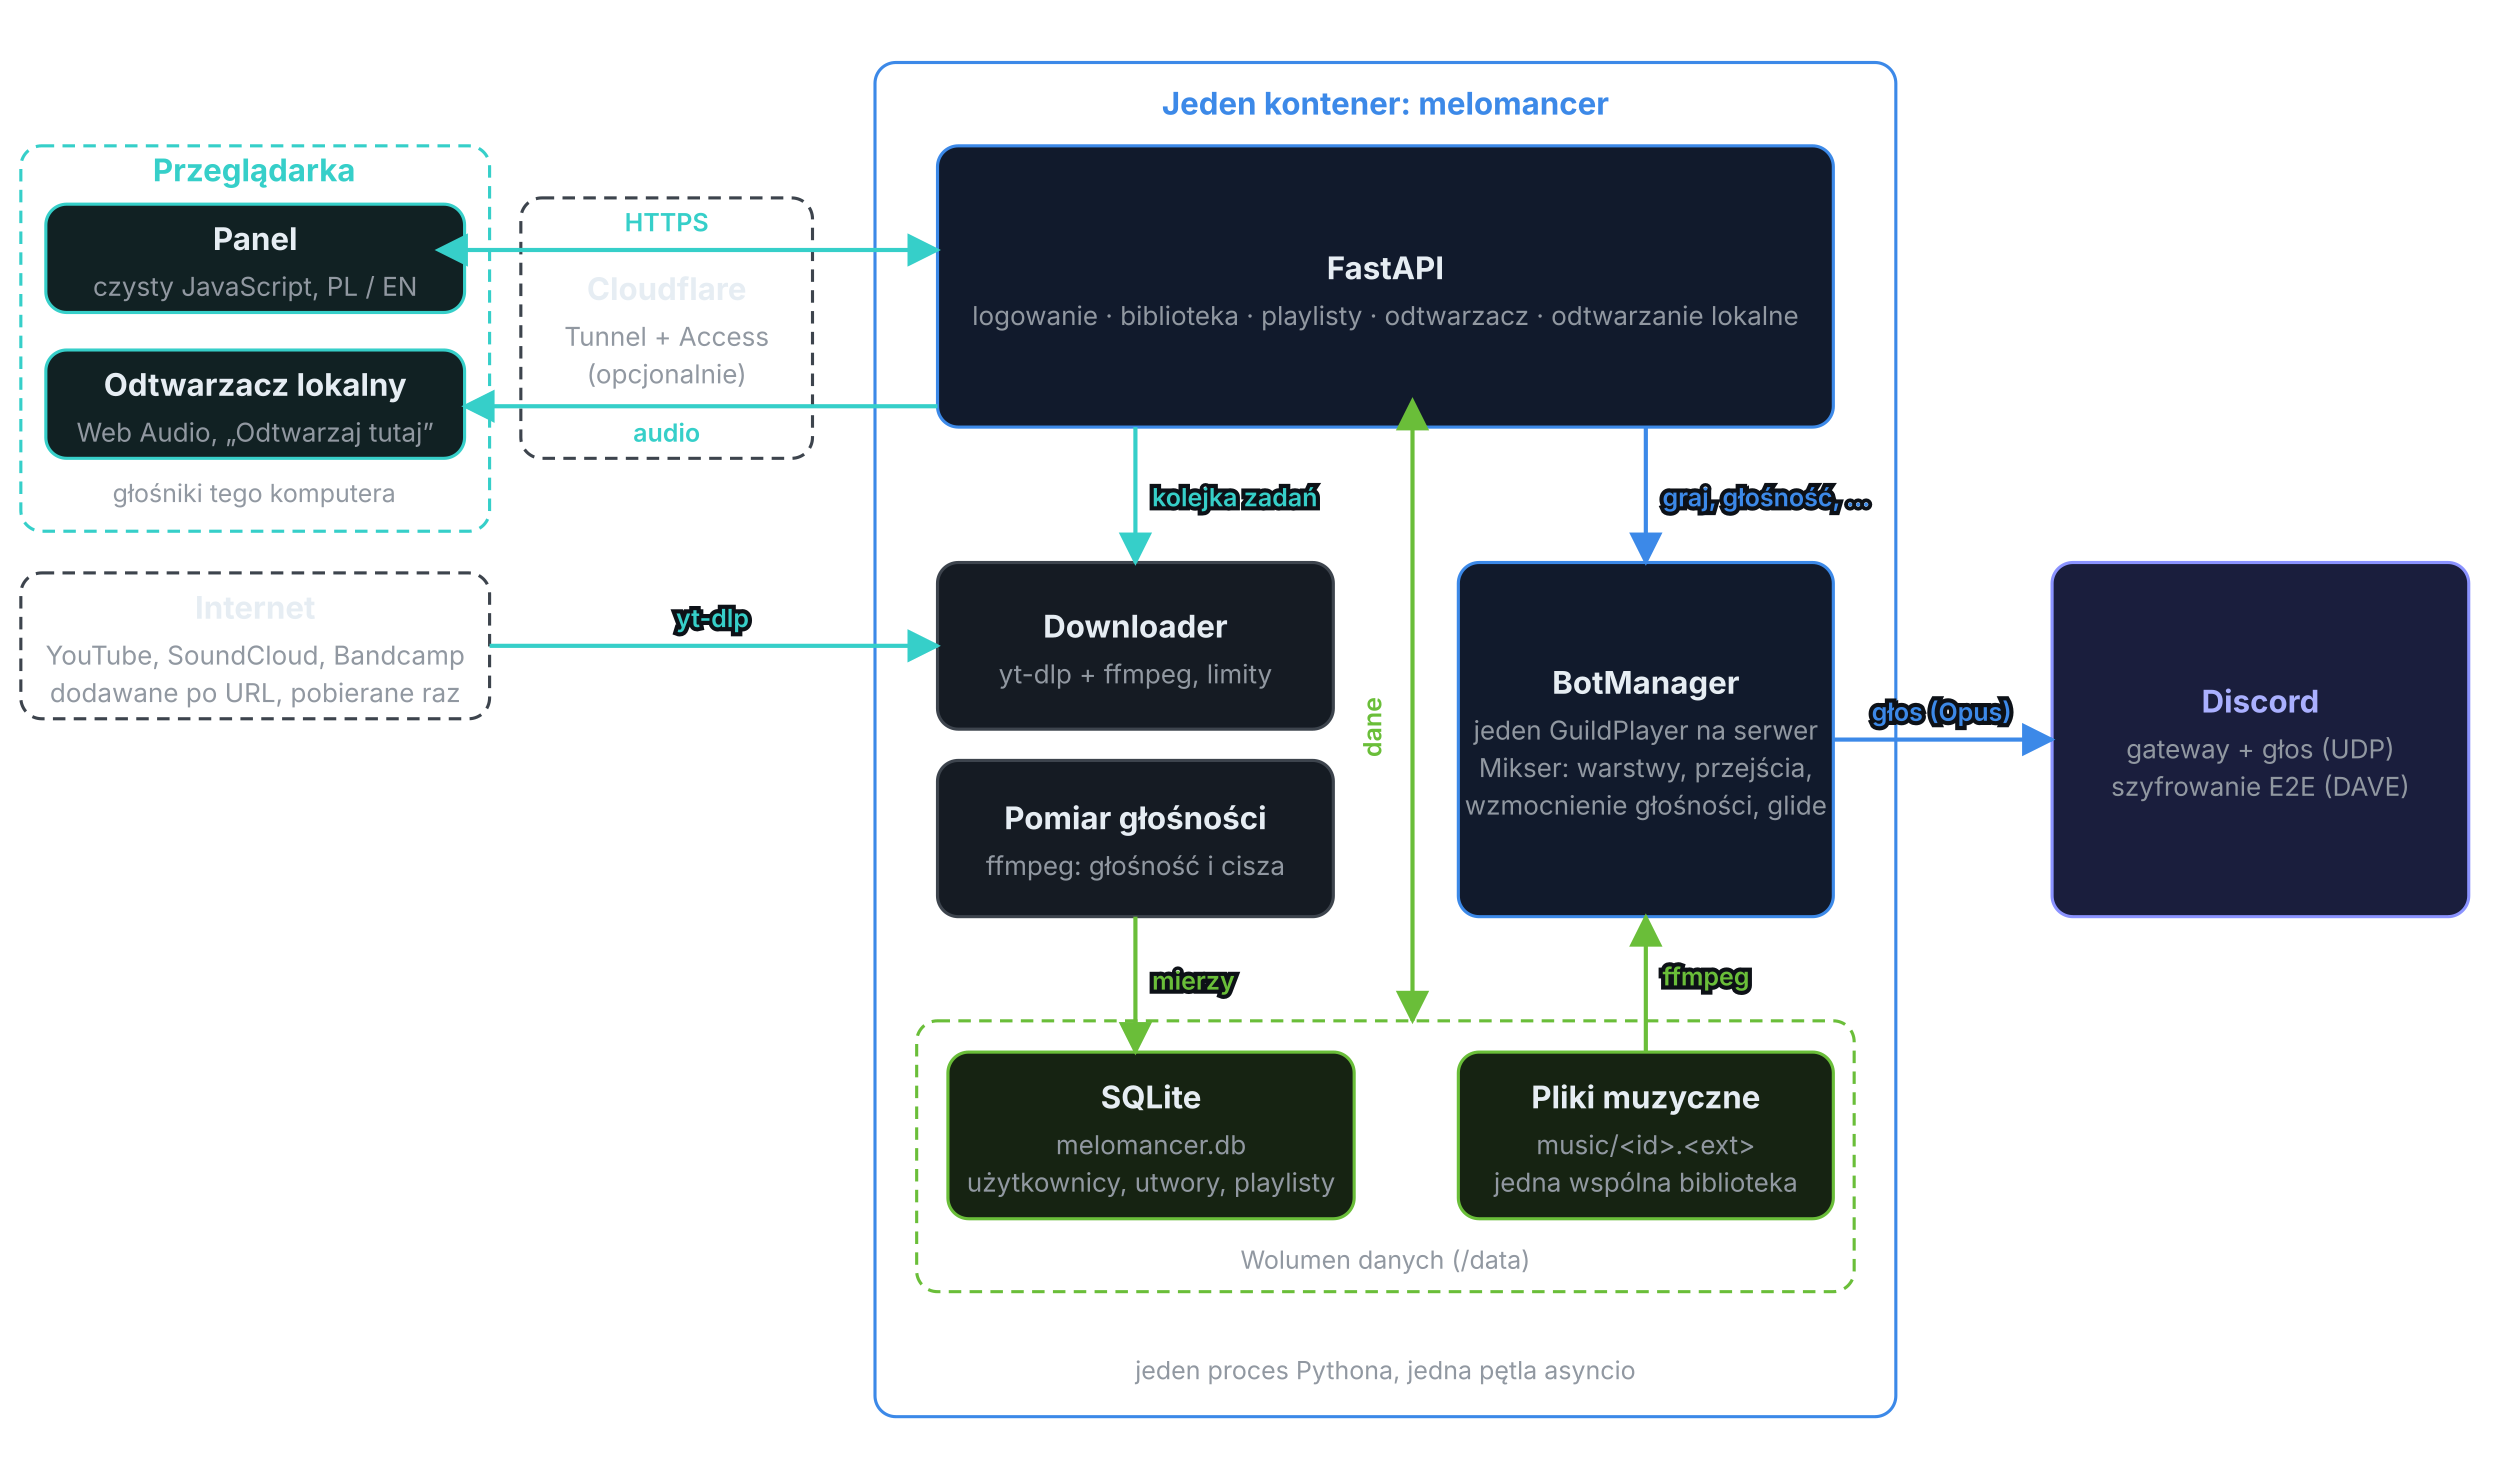
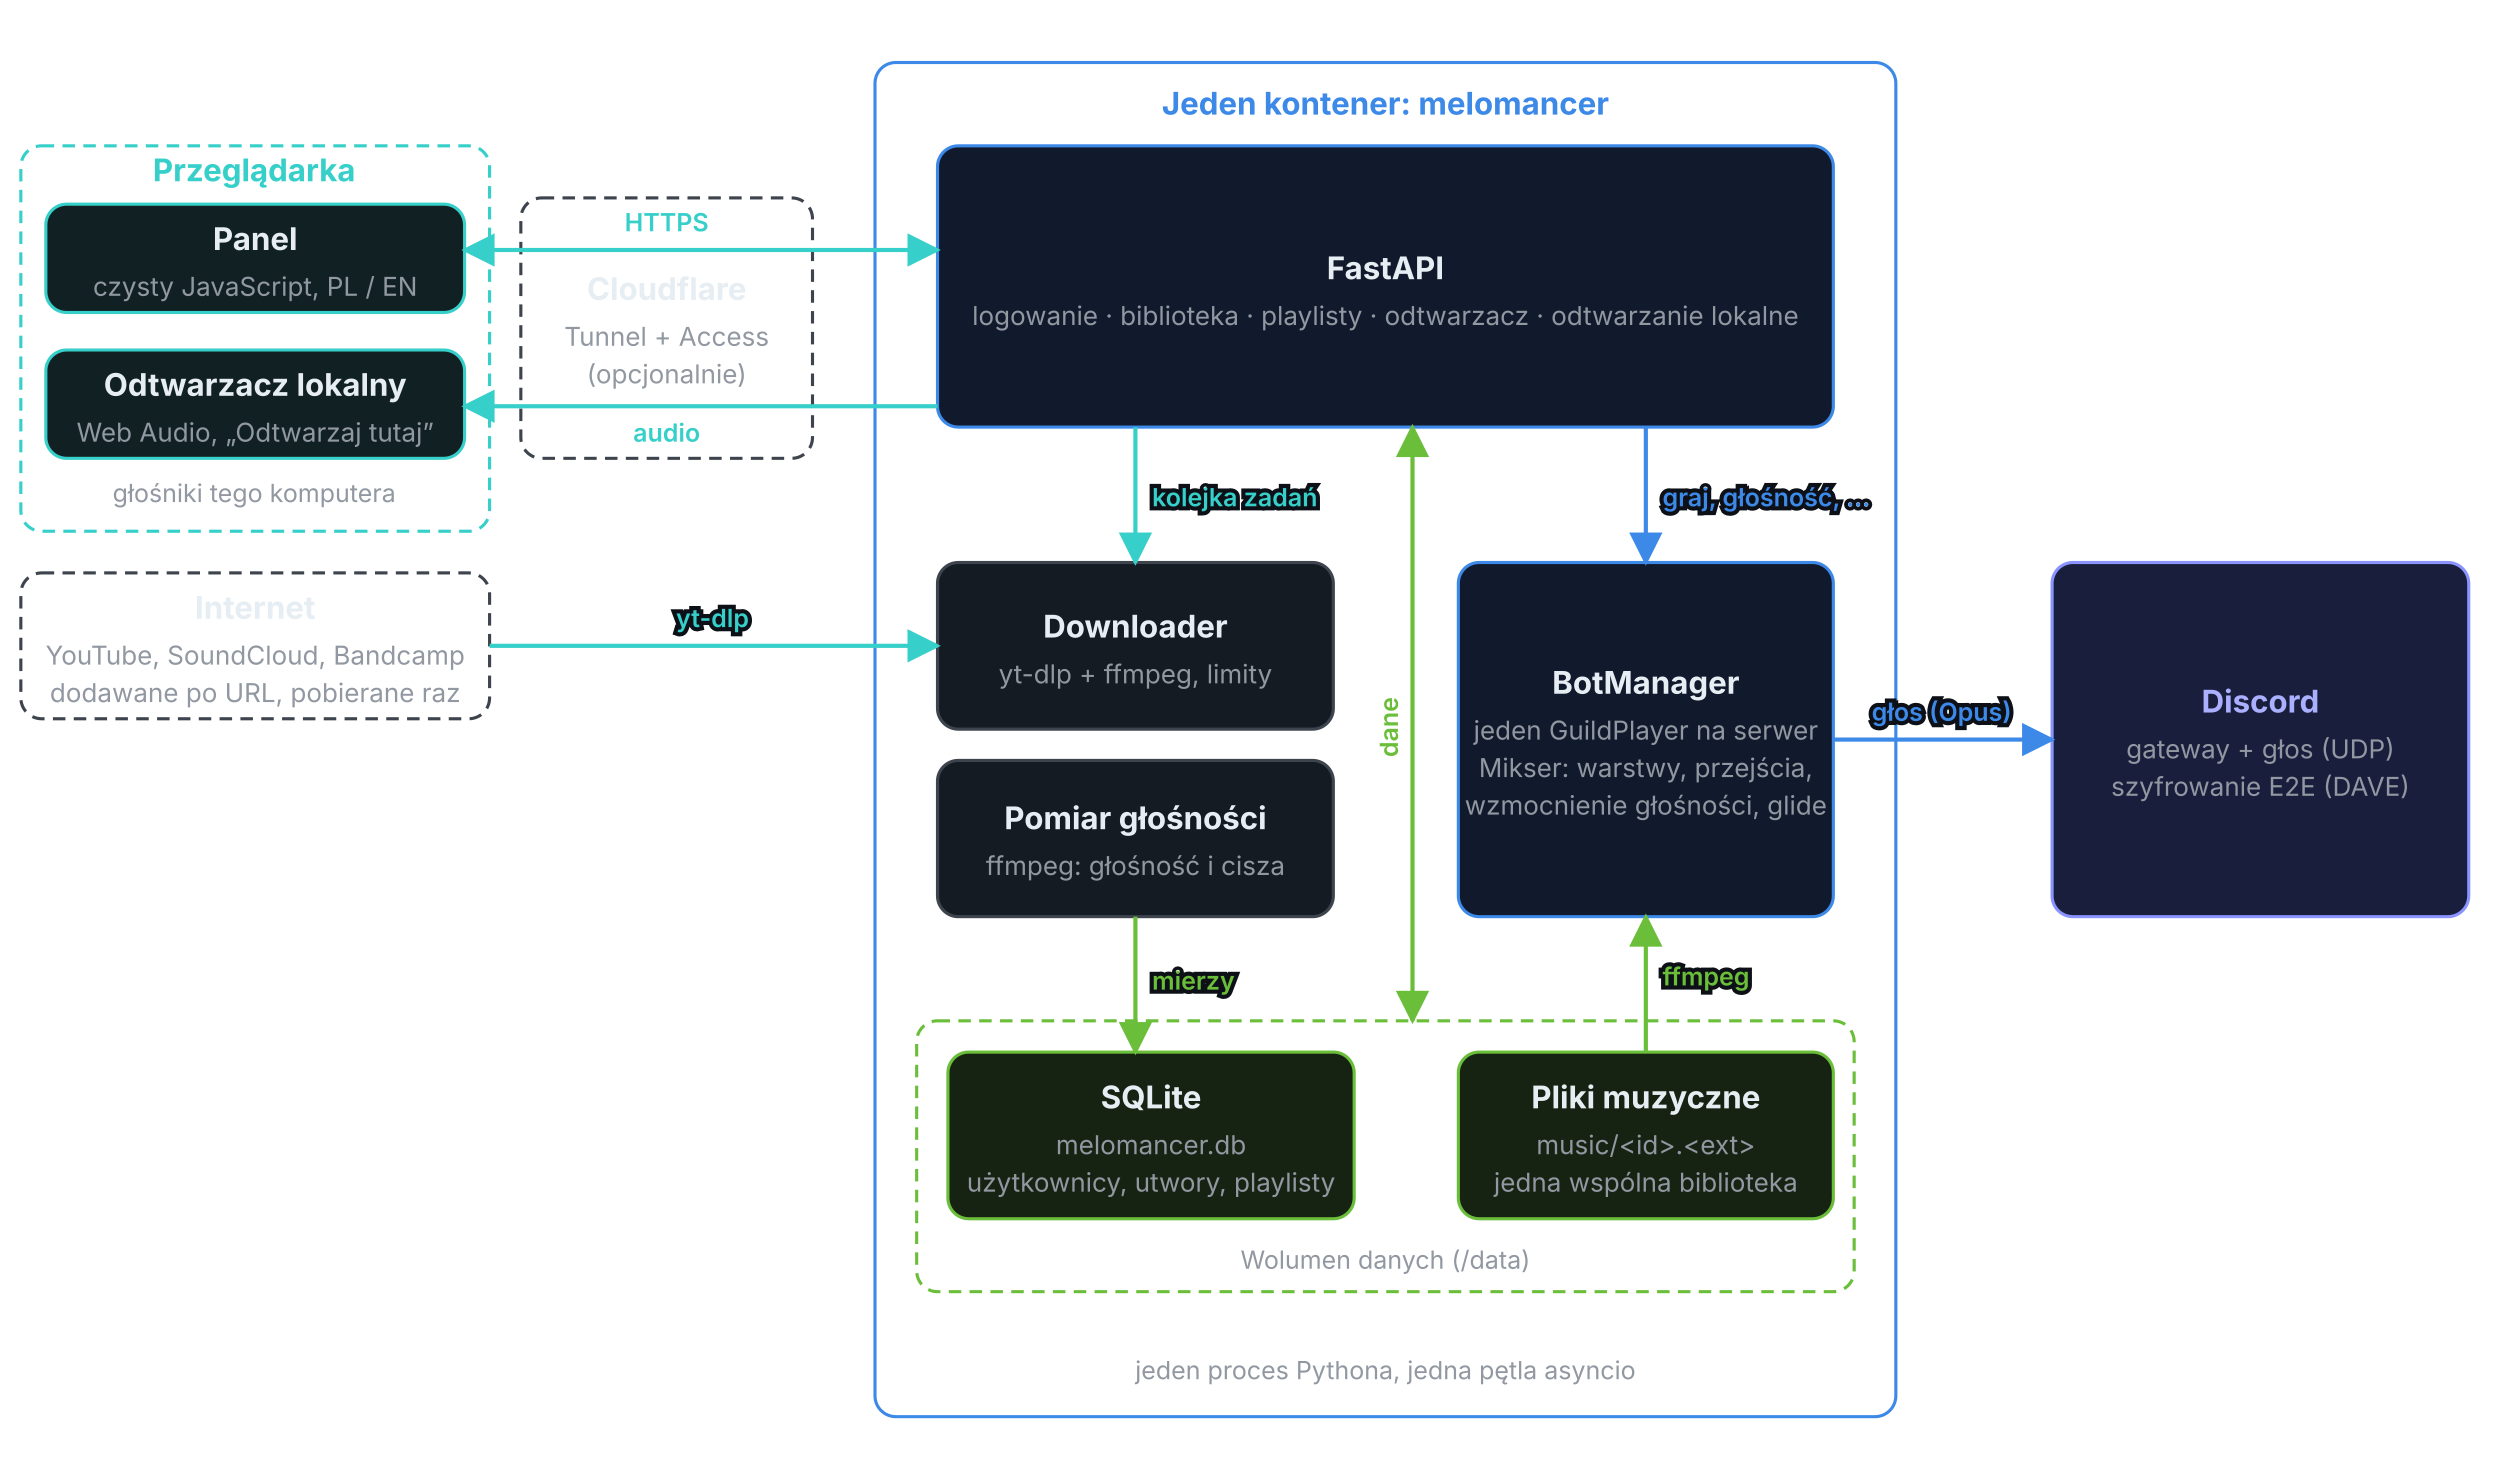
<svg xmlns="http://www.w3.org/2000/svg" viewBox="0 0 1200 710" width="1200" height="710" font-family="Inter, 'Segoe UI', 'DejaVu Sans', Arial, sans-serif">
  <defs>
    <marker id="head" viewBox="0 0 10 10" refX="9" refY="5" markerWidth="8" markerHeight="8" orient="auto">
      <path d="M0 0 L10 5 L0 10 z" fill="context-stroke" />
    </marker>
-     <marker id="head-rev" viewBox="0 0 10 10" refX="1" refY="5" markerWidth="8" markerHeight="8" orient="auto-start-reverse">
+     <marker id="head-rev" viewBox="0 0 10 10" refX="9" refY="5" markerWidth="8" markerHeight="8" orient="auto-start-reverse">
      <path d="M0 0 L10 5 L0 10 z" fill="context-stroke" />
    </marker>
  </defs>
  <rect x="10" y="70" width="225" height="185" rx="10" fill="none" stroke="#36cfc9" stroke-width="1.5" stroke-dasharray="6 4" />
  <text x="122" y="87" text-anchor="middle" font-size="15" font-weight="700" fill="#36cfc9">Przeglądarka</text>
  <rect x="22" y="98" width="201" height="52" rx="10" fill="#112123" stroke="#36cfc9" stroke-width="1.5" />
  <text x="122.5" y="120" text-anchor="middle" font-size="15" font-weight="700" fill="#e6edf3">Panel</text>
  <text x="122.5" y="142" text-anchor="middle" font-size="12.5" fill="#9198a1">czysty JavaScript, PL / EN</text>
  <rect x="22" y="168" width="201" height="52" rx="10" fill="#112123" stroke="#36cfc9" stroke-width="1.5" />
  <text x="122.5" y="190" text-anchor="middle" font-size="15" font-weight="700" fill="#e6edf3">Odtwarzacz lokalny</text>
  <text x="122.5" y="212" text-anchor="middle" font-size="12.5" fill="#9198a1">Web Audio, „Odtwarzaj tutaj”</text>
  <text x="122" y="241" text-anchor="middle" font-size="12" font-weight="400" fill="#9198a1">głośniki tego komputera</text>
  <rect x="250" y="95" width="140" height="125" rx="10" fill="none" stroke="#3d444d" stroke-width="1.5" stroke-dasharray="6 4" />
  <text x="320.0" y="144" text-anchor="middle" font-size="15" font-weight="700" fill="#e6edf3">Cloudflare</text>
  <text x="320.0" y="166" text-anchor="middle" font-size="12.5" fill="#9198a1">Tunnel + Access</text>
  <text x="320.0" y="184" text-anchor="middle" font-size="12.5" fill="#9198a1">(opcjonalnie)</text>
  <rect x="10" y="275" width="225" height="70" rx="10" fill="none" stroke="#3d444d" stroke-width="1.5" stroke-dasharray="6 4" />
  <text x="122.5" y="297" text-anchor="middle" font-size="15" font-weight="700" fill="#e6edf3">Internet</text>
  <text x="122.5" y="319" text-anchor="middle" font-size="12.5" fill="#9198a1">YouTube, SoundCloud, Bandcamp</text>
  <text x="122.5" y="337" text-anchor="middle" font-size="12.5" fill="#9198a1">dodawane po URL, pobierane raz</text>
  <rect x="420" y="30" width="490" height="650" rx="10" fill="none" stroke="#3c89e8" stroke-width="1.5" />
  <text x="665" y="55" text-anchor="middle" font-size="15" font-weight="700" fill="#3c89e8">Jeden kontener: melomancer</text>
  <rect x="450" y="70" width="430" height="135" rx="10" fill="#111a2c" stroke="#3c89e8" stroke-width="1.5" />
  <text x="665.0" y="134" text-anchor="middle" font-size="15" font-weight="700" fill="#e6edf3">FastAPI</text>
  <text x="665.0" y="156" text-anchor="middle" font-size="12.5" fill="#9198a1">logowanie · biblioteka · playlisty · odtwarzacz · odtwarzanie lokalne</text>
  <rect x="450" y="270" width="190" height="80" rx="10" fill="#151b23" stroke="#3d444d" stroke-width="1.5" />
  <text x="545.0" y="306" text-anchor="middle" font-size="15" font-weight="700" fill="#e6edf3">Downloader</text>
  <text x="545.0" y="328" text-anchor="middle" font-size="12.5" fill="#9198a1">yt-dlp + ffmpeg, limity</text>
  <rect x="450" y="365" width="190" height="75" rx="10" fill="#151b23" stroke="#3d444d" stroke-width="1.5" />
  <text x="545.0" y="398" text-anchor="middle" font-size="15" font-weight="700" fill="#e6edf3">Pomiar głośności</text>
  <text x="545.0" y="420" text-anchor="middle" font-size="12.5" fill="#9198a1">ffmpeg: głośność i cisza</text>
  <rect x="700" y="270" width="180" height="170" rx="10" fill="#111a2c" stroke="#3c89e8" stroke-width="1.5" />
  <text x="790.0" y="333" text-anchor="middle" font-size="15" font-weight="700" fill="#e6edf3">BotManager</text>
  <text x="790.0" y="355" text-anchor="middle" font-size="12.5" fill="#9198a1">jeden GuildPlayer na serwer</text>
  <text x="790.0" y="373" text-anchor="middle" font-size="12.5" fill="#9198a1">Mikser: warstwy, przejścia,</text>
  <text x="790.0" y="391" text-anchor="middle" font-size="12.5" fill="#9198a1">wzmocnienie głośności, glide</text>
  <rect x="440" y="490" width="450" height="130" rx="10" fill="none" stroke="#6abe39" stroke-width="1.5" stroke-dasharray="6 4" />
  <text x="665" y="609" text-anchor="middle" font-size="12" font-weight="400" fill="#9198a1">Wolumen danych (/data)</text>
  <rect x="455" y="505" width="195" height="80" rx="10" fill="#162312" stroke="#6abe39" stroke-width="1.5" />
  <text x="552.5" y="532" text-anchor="middle" font-size="15" font-weight="700" fill="#e6edf3">SQLite</text>
  <text x="552.5" y="554" text-anchor="middle" font-size="12.5" fill="#9198a1">melomancer.db</text>
  <text x="552.5" y="572" text-anchor="middle" font-size="12.5" fill="#9198a1">użytkownicy, utwory, playlisty</text>
  <rect x="700" y="505" width="180" height="80" rx="10" fill="#162312" stroke="#6abe39" stroke-width="1.5" />
  <text x="790.0" y="532" text-anchor="middle" font-size="15" font-weight="700" fill="#e6edf3">Pliki muzyczne</text>
  <text x="790.0" y="554" text-anchor="middle" font-size="12.5" fill="#9198a1">music/&lt;id&gt;.&lt;ext&gt;</text>
  <text x="790.0" y="572" text-anchor="middle" font-size="12.5" fill="#9198a1">jedna wspólna biblioteka</text>
  <text x="665" y="662" text-anchor="middle" font-size="12" font-weight="400" fill="#9198a1">jeden proces Pythona, jedna pętla asyncio</text>
  <rect x="985" y="270" width="200" height="170" rx="10" fill="#1a1e3d" stroke="#8b93ff" stroke-width="1.5" />
  <text x="1085.0" y="342" text-anchor="middle" font-size="15" font-weight="700" fill="#aab0ff">Discord</text>
  <text x="1085.0" y="364" text-anchor="middle" font-size="12.5" fill="#9198a1">gateway + głos (UDP)</text>
  <text x="1085.0" y="382" text-anchor="middle" font-size="12.5" fill="#9198a1">szyfrowanie E2E (DAVE)</text>
  <path d="M223 120 L450 120" fill="none" stroke="#36cfc9" stroke-width="2" marker-end="url(#head)" marker-start="url(#head-rev)" />
  <text x="320" y="111" text-anchor="middle" font-size="12" font-weight="600" fill="#36cfc9">HTTPS</text>
  <path d="M450 195 L223 195" fill="none" stroke="#36cfc9" stroke-width="2" marker-end="url(#head)" />
  <text x="320" y="212" text-anchor="middle" font-size="12" font-weight="600" fill="#36cfc9">audio</text>
  <path d="M545 205 L545 270" fill="none" stroke="#36cfc9" stroke-width="2" marker-end="url(#head)" />
  <text x="553" y="243" text-anchor="start" font-size="12" fill="#36cfc9" font-weight="600" paint-order="stroke" stroke="#0d1117" stroke-width="4">kolejka zadań</text>
  <path d="M790 205 L790 270" fill="none" stroke="#3c89e8" stroke-width="2" marker-end="url(#head)" />
  <text x="798" y="243" text-anchor="start" font-size="12" fill="#3c89e8" font-weight="600" paint-order="stroke" stroke="#0d1117" stroke-width="4">graj, głośność, ...</text>
  <path d="M678 205 L678 490" fill="none" stroke="#6abe39" stroke-width="2" marker-end="url(#head)" marker-start="url(#head-rev)" />
-   <text x="663" y="349" text-anchor="middle" font-size="12" font-weight="600" fill="#6abe39" transform="rotate(-90 663 349)">dane</text>
+   <text x="671" y="349" text-anchor="middle" font-size="12" font-weight="600" fill="#6abe39" transform="rotate(-90 671 349)">dane</text>
  <path d="M545 440 L545 505" fill="none" stroke="#6abe39" stroke-width="2" marker-end="url(#head)" />
  <text x="553" y="475" text-anchor="start" font-size="12" fill="#6abe39" font-weight="600" paint-order="stroke" stroke="#0d1117" stroke-width="4">mierzy</text>
  <path d="M790 505 L790 440" fill="none" stroke="#6abe39" stroke-width="2" marker-end="url(#head)" />
  <text x="798" y="473" text-anchor="start" font-size="12" fill="#6abe39" font-weight="600" paint-order="stroke" stroke="#0d1117" stroke-width="4">ffmpeg</text>
  <path d="M880 355 L985 355" fill="none" stroke="#3c89e8" stroke-width="2" marker-end="url(#head)" />
  <text x="932" y="346" text-anchor="middle" font-size="12" fill="#3c89e8" font-weight="600" paint-order="stroke" stroke="#0d1117" stroke-width="4">głos (Opus)</text>
  <path d="M235 310 L450 310" fill="none" stroke="#36cfc9" stroke-width="2" marker-end="url(#head)" />
  <text x="342" y="301" text-anchor="middle" font-size="12" fill="#36cfc9" font-weight="600" paint-order="stroke" stroke="#0d1117" stroke-width="4">yt-dlp</text>
</svg>
